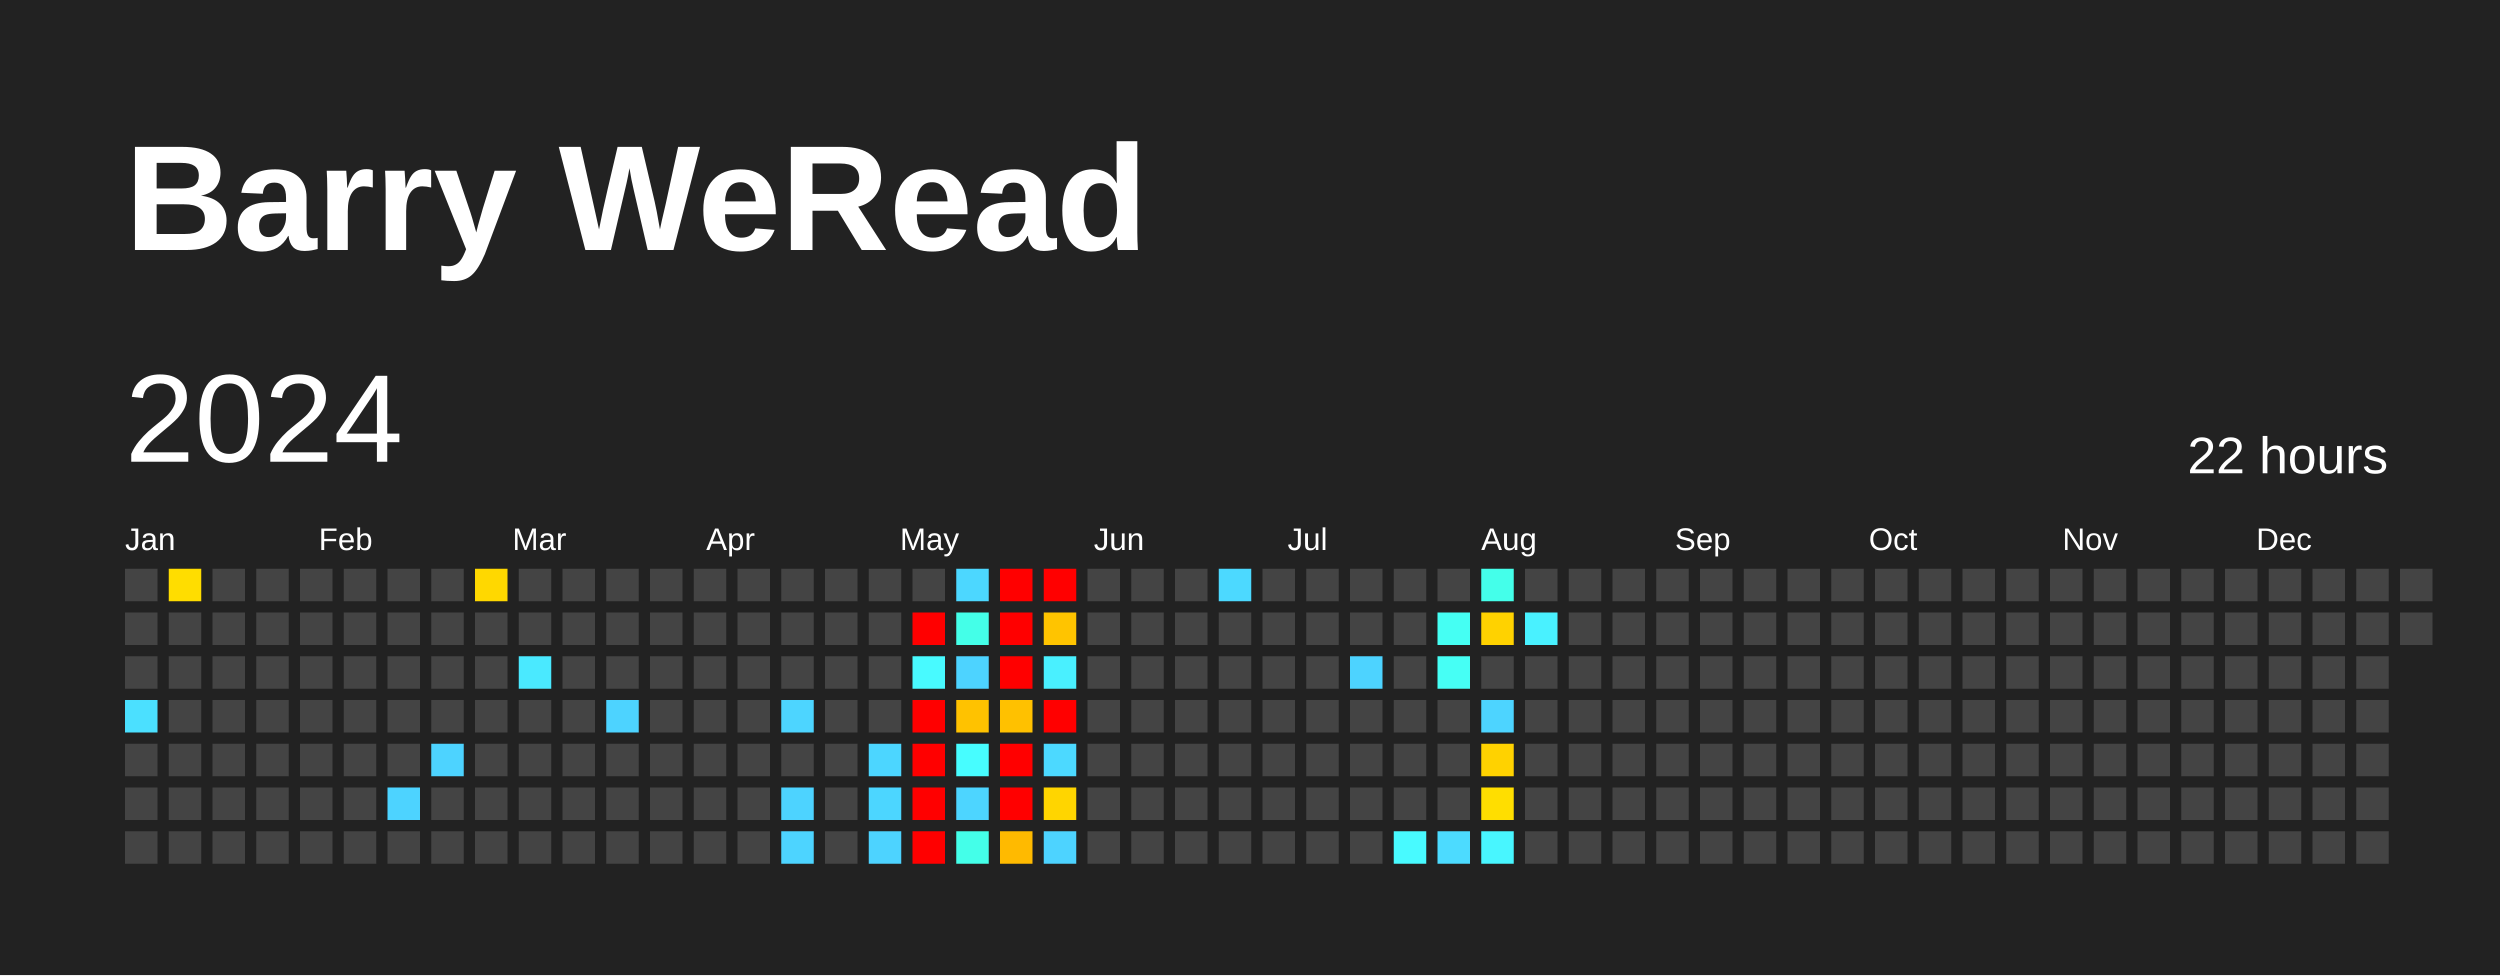
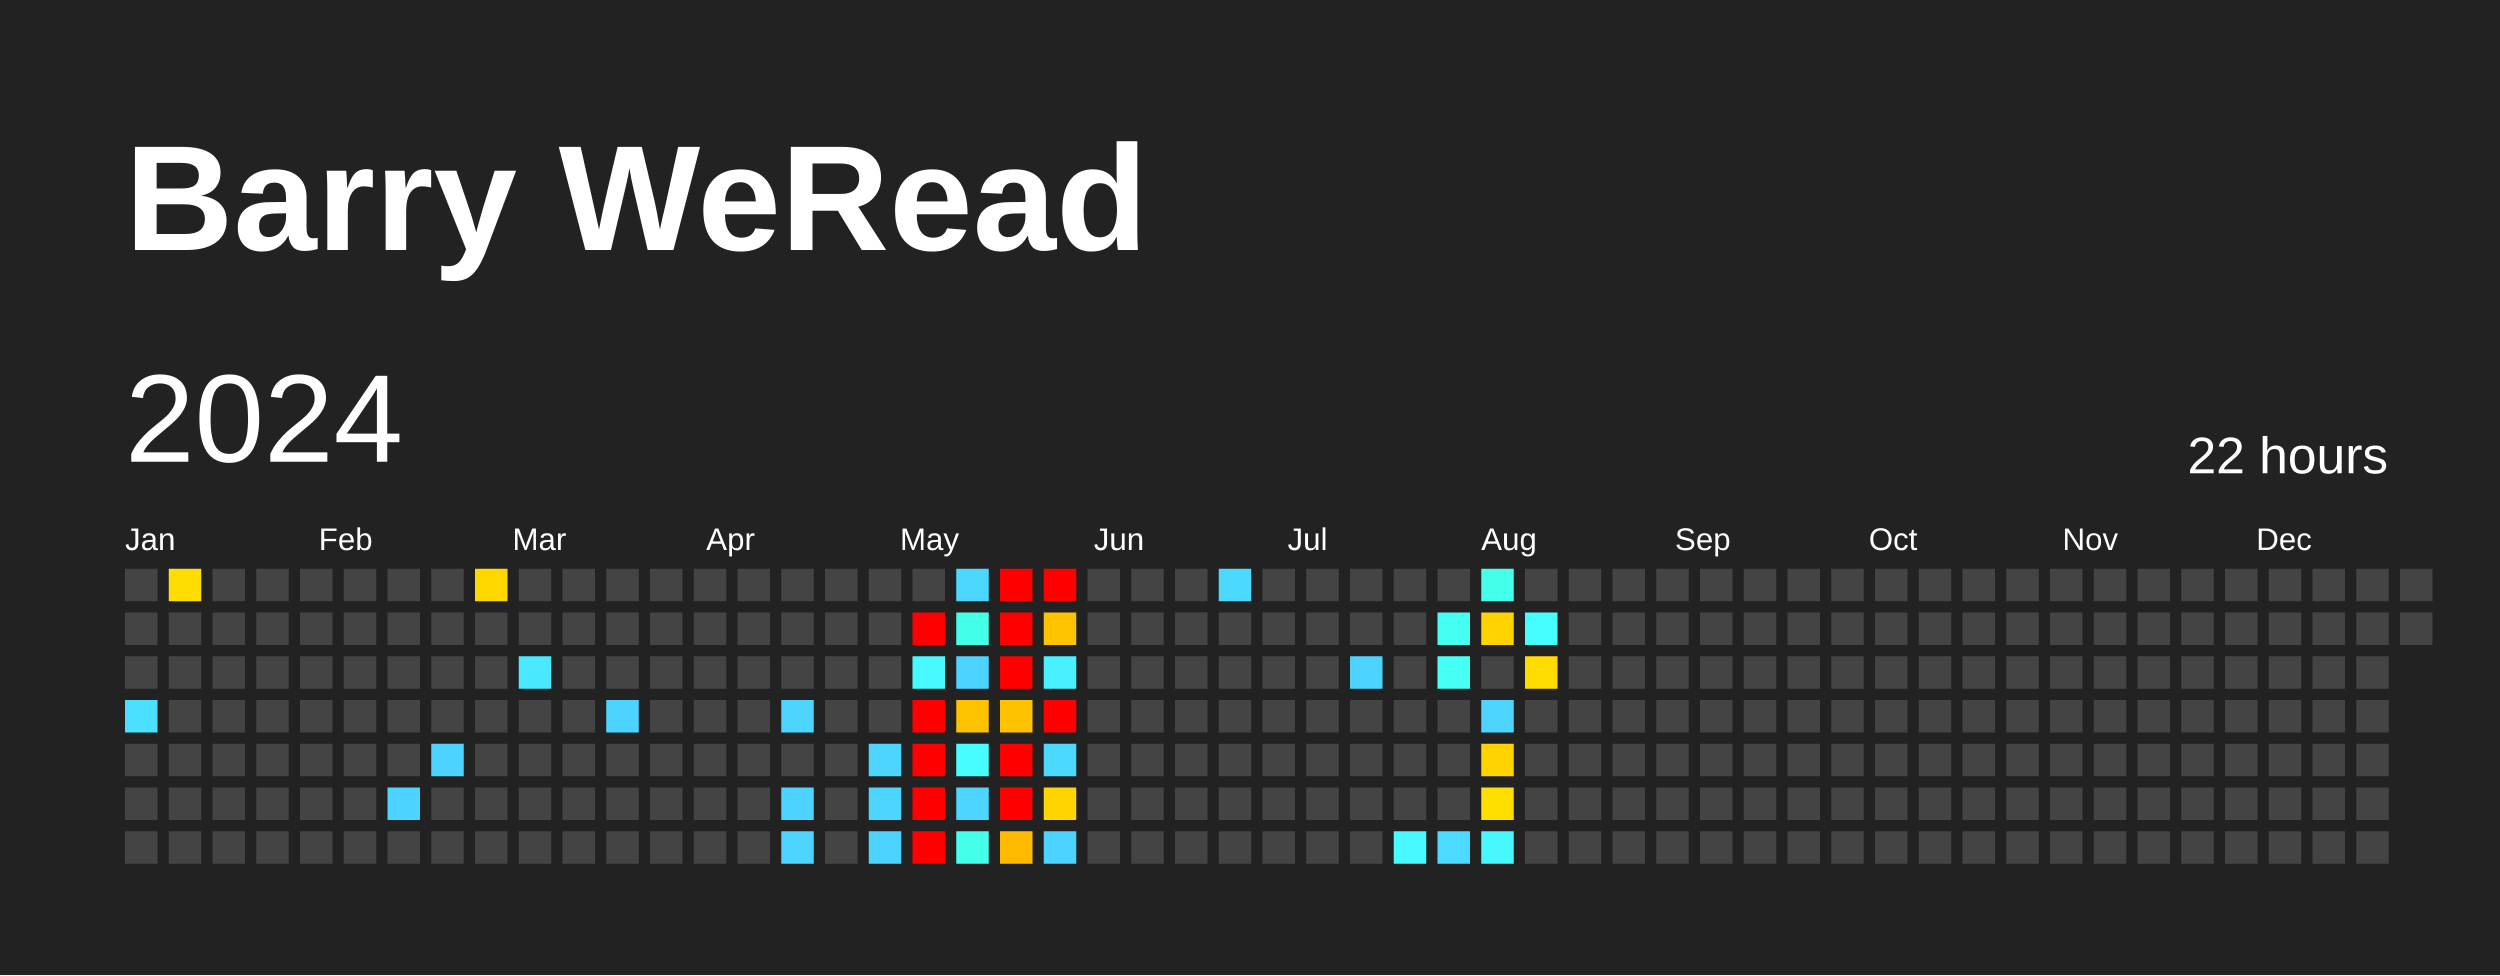
<svg xmlns="http://www.w3.org/2000/svg" baseProfile="full" height="78mm" version="1.1" viewBox="0,0,200,78" width="200mm">
  <defs />
  <rect fill="#222222" height="78" width="200" x="0" y="0" />
  <text fill="#FFFFFF" style="font-size:12px; font-family:Arial; font-weight:bold;" x="10" y="20">Barry WeRead</text>
  <text dominant-baseline="hanging" fill="#FFFFFF" style="font-size:10.0px; font-family:Arial;" x="10" y="30">2024</text>
  <text dominant-baseline="hanging" fill="#FFFFFF" style="font-size:4.125px; font-family:Arial;" x="175" y="35">22 hours</text>
  <text fill="#FFFFFF" style="font-size:2.5px; font-family:Arial" x="10.0" y="44">Jan</text>
  <text fill="#FFFFFF" style="font-size:2.5px; font-family:Arial" x="25.5" y="44">Feb</text>
  <text fill="#FFFFFF" style="font-size:2.5px; font-family:Arial" x="41.0" y="44">Mar</text>
  <text fill="#FFFFFF" style="font-size:2.5px; font-family:Arial" x="56.5" y="44">Apr</text>
  <text fill="#FFFFFF" style="font-size:2.5px; font-family:Arial" x="72.0" y="44">May</text>
  <text fill="#FFFFFF" style="font-size:2.5px; font-family:Arial" x="87.5" y="44">Jun</text>
  <text fill="#FFFFFF" style="font-size:2.5px; font-family:Arial" x="103.0" y="44">Jul</text>
  <text fill="#FFFFFF" style="font-size:2.5px; font-family:Arial" x="118.5" y="44">Aug</text>
  <text fill="#FFFFFF" style="font-size:2.5px; font-family:Arial" x="134.0" y="44">Sep</text>
  <text fill="#FFFFFF" style="font-size:2.5px; font-family:Arial" x="149.5" y="44">Oct</text>
  <text fill="#FFFFFF" style="font-size:2.5px; font-family:Arial" x="165.0" y="44">Nov</text>
  <text fill="#FFFFFF" style="font-size:2.5px; font-family:Arial" x="180.5" y="44">Dec</text>
  <rect fill="#444444" height="2.6" width="2.6" x="10.0" y="45.5" />
  <rect fill="#444444" height="2.6" width="2.6" x="10.0" y="49.0" />
  <rect fill="#444444" height="2.6" width="2.6" x="10.0" y="52.5" />
  <rect fill="#4be0ff" height="2.6" width="2.6" x="10.0" y="56.0" />
  <rect fill="#444444" height="2.6" width="2.6" x="10.0" y="59.5" />
  <rect fill="#444444" height="2.6" width="2.6" x="10.0" y="63.0" />
  <rect fill="#444444" height="2.6" width="2.6" x="10.0" y="66.5" />
  <rect fill="#ffdd00" height="2.6" width="2.6" x="13.5" y="45.5" />
  <rect fill="#444444" height="2.6" width="2.6" x="13.5" y="49.0" />
  <rect fill="#444444" height="2.6" width="2.6" x="13.5" y="52.5" />
  <rect fill="#444444" height="2.6" width="2.6" x="13.5" y="56.0" />
  <rect fill="#444444" height="2.6" width="2.6" x="13.5" y="59.5" />
  <rect fill="#444444" height="2.6" width="2.6" x="13.5" y="63.0" />
  <rect fill="#444444" height="2.6" width="2.6" x="13.5" y="66.5" />
  <rect fill="#444444" height="2.6" width="2.6" x="17.0" y="45.5" />
  <rect fill="#444444" height="2.6" width="2.6" x="17.0" y="49.0" />
  <rect fill="#444444" height="2.6" width="2.6" x="17.0" y="52.5" />
  <rect fill="#444444" height="2.6" width="2.6" x="17.0" y="56.0" />
  <rect fill="#444444" height="2.6" width="2.6" x="17.0" y="59.5" />
  <rect fill="#444444" height="2.6" width="2.6" x="17.0" y="63.0" />
  <rect fill="#444444" height="2.6" width="2.6" x="17.0" y="66.5" />
  <rect fill="#444444" height="2.6" width="2.6" x="20.5" y="45.5" />
  <rect fill="#444444" height="2.6" width="2.6" x="20.5" y="49.0" />
  <rect fill="#444444" height="2.6" width="2.6" x="20.5" y="52.5" />
  <rect fill="#444444" height="2.6" width="2.6" x="20.5" y="56.0" />
  <rect fill="#444444" height="2.6" width="2.6" x="20.5" y="59.5" />
  <rect fill="#444444" height="2.6" width="2.6" x="20.5" y="63.0" />
  <rect fill="#444444" height="2.6" width="2.6" x="20.5" y="66.5" />
  <rect fill="#444444" height="2.6" width="2.6" x="24.0" y="45.5" />
  <rect fill="#444444" height="2.6" width="2.6" x="24.0" y="49.0" />
  <rect fill="#444444" height="2.6" width="2.6" x="24.0" y="52.5" />
  <rect fill="#444444" height="2.6" width="2.6" x="24.0" y="56.0" />
  <rect fill="#444444" height="2.6" width="2.6" x="24.0" y="59.5" />
  <rect fill="#444444" height="2.6" width="2.6" x="24.0" y="63.0" />
  <rect fill="#444444" height="2.6" width="2.6" x="24.0" y="66.5" />
  <rect fill="#444444" height="2.6" width="2.6" x="27.5" y="45.5" />
  <rect fill="#444444" height="2.6" width="2.6" x="27.5" y="49.0" />
  <rect fill="#444444" height="2.6" width="2.6" x="27.5" y="52.5" />
  <rect fill="#444444" height="2.6" width="2.6" x="27.5" y="56.0" />
  <rect fill="#444444" height="2.6" width="2.6" x="27.5" y="59.5" />
  <rect fill="#444444" height="2.6" width="2.6" x="27.5" y="63.0" />
  <rect fill="#444444" height="2.6" width="2.6" x="27.5" y="66.5" />
  <rect fill="#444444" height="2.6" width="2.6" x="31.0" y="45.5" />
  <rect fill="#444444" height="2.6" width="2.6" x="31.0" y="49.0" />
  <rect fill="#444444" height="2.6" width="2.6" x="31.0" y="52.5" />
  <rect fill="#444444" height="2.6" width="2.6" x="31.0" y="56.0" />
  <rect fill="#444444" height="2.6" width="2.6" x="31.0" y="59.5" />
  <rect fill="#4dd3ff" height="2.6" width="2.6" x="31.0" y="63.0" />
  <rect fill="#444444" height="2.6" width="2.6" x="31.0" y="66.5" />
  <rect fill="#444444" height="2.6" width="2.6" x="34.5" y="45.5" />
  <rect fill="#444444" height="2.6" width="2.6" x="34.5" y="49.0" />
  <rect fill="#444444" height="2.6" width="2.6" x="34.5" y="52.5" />
  <rect fill="#444444" height="2.6" width="2.6" x="34.5" y="56.0" />
  <rect fill="#4dd3ff" height="2.6" width="2.6" x="34.5" y="59.5" />
  <rect fill="#444444" height="2.6" width="2.6" x="34.5" y="63.0" />
  <rect fill="#444444" height="2.6" width="2.6" x="34.5" y="66.5" />
  <rect fill="#ffd800" height="2.6" width="2.6" x="38.0" y="45.5" />
  <rect fill="#444444" height="2.6" width="2.6" x="38.0" y="49.0" />
  <rect fill="#444444" height="2.6" width="2.6" x="38.0" y="52.5" />
  <rect fill="#444444" height="2.6" width="2.6" x="38.0" y="56.0" />
  <rect fill="#444444" height="2.6" width="2.6" x="38.0" y="59.5" />
  <rect fill="#444444" height="2.6" width="2.6" x="38.0" y="63.0" />
  <rect fill="#444444" height="2.6" width="2.6" x="38.0" y="66.5" />
  <rect fill="#444444" height="2.6" width="2.6" x="41.5" y="45.5" />
  <rect fill="#444444" height="2.6" width="2.6" x="41.5" y="49.0" />
  <rect fill="#4ae9ff" height="2.6" width="2.6" x="41.5" y="52.5" />
  <rect fill="#444444" height="2.6" width="2.6" x="41.5" y="56.0" />
  <rect fill="#444444" height="2.6" width="2.6" x="41.5" y="59.5" />
  <rect fill="#444444" height="2.6" width="2.6" x="41.5" y="63.0" />
  <rect fill="#444444" height="2.6" width="2.6" x="41.5" y="66.5" />
  <rect fill="#444444" height="2.6" width="2.6" x="45.0" y="45.5" />
  <rect fill="#444444" height="2.6" width="2.6" x="45.0" y="49.0" />
  <rect fill="#444444" height="2.6" width="2.6" x="45.0" y="52.5" />
  <rect fill="#444444" height="2.6" width="2.6" x="45.0" y="56.0" />
  <rect fill="#444444" height="2.6" width="2.6" x="45.0" y="59.5" />
  <rect fill="#444444" height="2.6" width="2.6" x="45.0" y="63.0" />
  <rect fill="#444444" height="2.6" width="2.6" x="45.0" y="66.5" />
  <rect fill="#444444" height="2.6" width="2.6" x="48.5" y="45.5" />
  <rect fill="#444444" height="2.6" width="2.6" x="48.5" y="49.0" />
  <rect fill="#444444" height="2.6" width="2.6" x="48.5" y="52.5" />
  <rect fill="#4dd3ff" height="2.6" width="2.6" x="48.5" y="56.0" />
  <rect fill="#444444" height="2.6" width="2.6" x="48.5" y="59.5" />
  <rect fill="#444444" height="2.6" width="2.6" x="48.5" y="63.0" />
  <rect fill="#444444" height="2.6" width="2.6" x="48.5" y="66.5" />
  <rect fill="#444444" height="2.6" width="2.6" x="52.0" y="45.5" />
  <rect fill="#444444" height="2.6" width="2.6" x="52.0" y="49.0" />
  <rect fill="#444444" height="2.6" width="2.6" x="52.0" y="52.5" />
  <rect fill="#444444" height="2.6" width="2.6" x="52.0" y="56.0" />
  <rect fill="#444444" height="2.6" width="2.6" x="52.0" y="59.5" />
  <rect fill="#444444" height="2.6" width="2.6" x="52.0" y="63.0" />
  <rect fill="#444444" height="2.6" width="2.6" x="52.0" y="66.5" />
  <rect fill="#444444" height="2.6" width="2.6" x="55.5" y="45.5" />
  <rect fill="#444444" height="2.6" width="2.6" x="55.5" y="49.0" />
  <rect fill="#444444" height="2.6" width="2.6" x="55.5" y="52.5" />
  <rect fill="#444444" height="2.6" width="2.6" x="55.5" y="56.0" />
  <rect fill="#444444" height="2.6" width="2.6" x="55.5" y="59.5" />
  <rect fill="#444444" height="2.6" width="2.6" x="55.5" y="63.0" />
  <rect fill="#444444" height="2.6" width="2.6" x="55.5" y="66.5" />
  <rect fill="#444444" height="2.6" width="2.6" x="59.0" y="45.5" />
  <rect fill="#444444" height="2.6" width="2.6" x="59.0" y="49.0" />
  <rect fill="#444444" height="2.6" width="2.6" x="59.0" y="52.5" />
  <rect fill="#444444" height="2.6" width="2.6" x="59.0" y="56.0" />
  <rect fill="#444444" height="2.6" width="2.6" x="59.0" y="59.5" />
  <rect fill="#444444" height="2.6" width="2.6" x="59.0" y="63.0" />
  <rect fill="#444444" height="2.6" width="2.6" x="59.0" y="66.5" />
  <rect fill="#444444" height="2.6" width="2.6" x="62.5" y="45.5" />
  <rect fill="#444444" height="2.6" width="2.6" x="62.5" y="49.0" />
  <rect fill="#444444" height="2.6" width="2.6" x="62.5" y="52.5" />
  <rect fill="#4dd5ff" height="2.6" width="2.6" x="62.5" y="56.0" />
  <rect fill="#444444" height="2.6" width="2.6" x="62.5" y="59.5" />
  <rect fill="#4dd3ff" height="2.6" width="2.6" x="62.5" y="63.0" />
  <rect fill="#4dd4ff" height="2.6" width="2.6" x="62.5" y="66.5" />
  <rect fill="#444444" height="2.6" width="2.6" x="66.0" y="45.5" />
  <rect fill="#444444" height="2.6" width="2.6" x="66.0" y="49.0" />
  <rect fill="#444444" height="2.6" width="2.6" x="66.0" y="52.5" />
  <rect fill="#444444" height="2.6" width="2.6" x="66.0" y="56.0" />
  <rect fill="#444444" height="2.6" width="2.6" x="66.0" y="59.5" />
  <rect fill="#444444" height="2.6" width="2.6" x="66.0" y="63.0" />
  <rect fill="#444444" height="2.6" width="2.6" x="66.0" y="66.5" />
  <rect fill="#444444" height="2.6" width="2.6" x="69.5" y="45.5" />
  <rect fill="#444444" height="2.6" width="2.6" x="69.5" y="49.0" />
  <rect fill="#444444" height="2.6" width="2.6" x="69.5" y="52.5" />
  <rect fill="#444444" height="2.6" width="2.6" x="69.5" y="56.0" />
  <rect fill="#4cd6ff" height="2.6" width="2.6" x="69.5" y="59.5" />
  <rect fill="#4cd6ff" height="2.6" width="2.6" x="69.5" y="63.0" />
  <rect fill="#4dd3ff" height="2.6" width="2.6" x="69.5" y="66.5" />
  <rect fill="#444444" height="2.6" width="2.6" x="73.0" y="45.5" />
  <rect fill="red" height="2.6" width="2.6" x="73.0" y="49.0" />
  <rect fill="#48faff" height="2.6" width="2.6" x="73.0" y="52.5" />
  <rect fill="red" height="2.6" width="2.6" x="73.0" y="56.0" />
  <rect fill="red" height="2.6" width="2.6" x="73.0" y="59.5" />
  <rect fill="red" height="2.6" width="2.6" x="73.0" y="63.0" />
  <rect fill="red" height="2.6" width="2.6" x="73.0" y="66.5" />
  <rect fill="#4cd7ff" height="2.6" width="2.6" x="76.5" y="45.5" />
  <rect fill="#44ffe8" height="2.6" width="2.6" x="76.5" y="49.0" />
  <rect fill="#4dd3ff" height="2.6" width="2.6" x="76.5" y="52.5" />
  <rect fill="#ffc200" height="2.6" width="2.6" x="76.5" y="56.0" />
  <rect fill="#47fdff" height="2.6" width="2.6" x="76.5" y="59.5" />
  <rect fill="#4dd5ff" height="2.6" width="2.6" x="76.5" y="63.0" />
  <rect fill="#44ffe9" height="2.6" width="2.6" x="76.5" y="66.5" />
  <rect fill="red" height="2.6" width="2.6" x="80.0" y="45.5" />
  <rect fill="red" height="2.6" width="2.6" x="80.0" y="49.0" />
  <rect fill="red" height="2.6" width="2.6" x="80.0" y="52.5" />
  <rect fill="#ffc100" height="2.6" width="2.6" x="80.0" y="56.0" />
  <rect fill="red" height="2.6" width="2.6" x="80.0" y="59.5" />
  <rect fill="red" height="2.6" width="2.6" x="80.0" y="63.0" />
  <rect fill="#ffba00" height="2.6" width="2.6" x="80.0" y="66.5" />
  <rect fill="red" height="2.6" width="2.6" x="83.5" y="45.5" />
  <rect fill="#ffc400" height="2.6" width="2.6" x="83.5" y="49.0" />
  <rect fill="#49f0ff" height="2.6" width="2.6" x="83.5" y="52.5" />
  <rect fill="red" height="2.6" width="2.6" x="83.5" y="56.0" />
  <rect fill="#4cd9ff" height="2.6" width="2.6" x="83.5" y="59.5" />
  <rect fill="#ffd500" height="2.6" width="2.6" x="83.5" y="63.0" />
  <rect fill="#4dd3ff" height="2.6" width="2.6" x="83.5" y="66.5" />
  <rect fill="#444444" height="2.6" width="2.6" x="87.0" y="45.5" />
  <rect fill="#444444" height="2.6" width="2.6" x="87.0" y="49.0" />
  <rect fill="#444444" height="2.6" width="2.6" x="87.0" y="52.5" />
  <rect fill="#444444" height="2.6" width="2.6" x="87.0" y="56.0" />
  <rect fill="#444444" height="2.6" width="2.6" x="87.0" y="59.5" />
  <rect fill="#444444" height="2.6" width="2.6" x="87.0" y="63.0" />
  <rect fill="#444444" height="2.6" width="2.6" x="87.0" y="66.5" />
  <rect fill="#444444" height="2.6" width="2.6" x="90.5" y="45.5" />
  <rect fill="#444444" height="2.6" width="2.6" x="90.5" y="49.0" />
  <rect fill="#444444" height="2.6" width="2.6" x="90.5" y="52.5" />
  <rect fill="#444444" height="2.6" width="2.6" x="90.5" y="56.0" />
  <rect fill="#444444" height="2.6" width="2.6" x="90.5" y="59.5" />
  <rect fill="#444444" height="2.6" width="2.6" x="90.5" y="63.0" />
  <rect fill="#444444" height="2.6" width="2.6" x="90.5" y="66.5" />
  <rect fill="#444444" height="2.6" width="2.6" x="94.0" y="45.5" />
  <rect fill="#444444" height="2.6" width="2.6" x="94.0" y="49.0" />
  <rect fill="#444444" height="2.6" width="2.6" x="94.0" y="52.5" />
  <rect fill="#444444" height="2.6" width="2.6" x="94.0" y="56.0" />
  <rect fill="#444444" height="2.6" width="2.6" x="94.0" y="59.5" />
  <rect fill="#444444" height="2.6" width="2.6" x="94.0" y="63.0" />
  <rect fill="#444444" height="2.6" width="2.6" x="94.0" y="66.5" />
  <rect fill="#4cd9ff" height="2.6" width="2.6" x="97.5" y="45.5" />
  <rect fill="#444444" height="2.6" width="2.6" x="97.5" y="49.0" />
  <rect fill="#444444" height="2.6" width="2.6" x="97.5" y="52.5" />
  <rect fill="#444444" height="2.6" width="2.6" x="97.5" y="56.0" />
  <rect fill="#444444" height="2.6" width="2.6" x="97.5" y="59.5" />
  <rect fill="#444444" height="2.6" width="2.6" x="97.5" y="63.0" />
  <rect fill="#444444" height="2.6" width="2.6" x="97.5" y="66.5" />
  <rect fill="#444444" height="2.6" width="2.6" x="101.0" y="45.5" />
  <rect fill="#444444" height="2.6" width="2.6" x="101.0" y="49.0" />
  <rect fill="#444444" height="2.6" width="2.6" x="101.0" y="52.5" />
  <rect fill="#444444" height="2.6" width="2.6" x="101.0" y="56.0" />
  <rect fill="#444444" height="2.6" width="2.6" x="101.0" y="59.5" />
  <rect fill="#444444" height="2.6" width="2.6" x="101.0" y="63.0" />
  <rect fill="#444444" height="2.6" width="2.6" x="101.0" y="66.5" />
  <rect fill="#444444" height="2.6" width="2.6" x="104.5" y="45.5" />
  <rect fill="#444444" height="2.6" width="2.6" x="104.5" y="49.0" />
  <rect fill="#444444" height="2.6" width="2.6" x="104.5" y="52.5" />
  <rect fill="#444444" height="2.6" width="2.6" x="104.5" y="56.0" />
  <rect fill="#444444" height="2.6" width="2.6" x="104.5" y="59.5" />
  <rect fill="#444444" height="2.6" width="2.6" x="104.5" y="63.0" />
  <rect fill="#444444" height="2.6" width="2.6" x="104.5" y="66.5" />
  <rect fill="#444444" height="2.6" width="2.6" x="108.0" y="45.5" />
  <rect fill="#444444" height="2.6" width="2.6" x="108.0" y="49.0" />
  <rect fill="#4dd3ff" height="2.6" width="2.6" x="108.0" y="52.5" />
  <rect fill="#444444" height="2.6" width="2.6" x="108.0" y="56.0" />
  <rect fill="#444444" height="2.6" width="2.6" x="108.0" y="59.5" />
  <rect fill="#444444" height="2.6" width="2.6" x="108.0" y="63.0" />
  <rect fill="#444444" height="2.6" width="2.6" x="108.0" y="66.5" />
  <rect fill="#444444" height="2.6" width="2.6" x="111.5" y="45.5" />
  <rect fill="#444444" height="2.6" width="2.6" x="111.5" y="49.0" />
  <rect fill="#444444" height="2.6" width="2.6" x="111.5" y="52.5" />
  <rect fill="#444444" height="2.6" width="2.6" x="111.5" y="56.0" />
  <rect fill="#444444" height="2.6" width="2.6" x="111.5" y="59.5" />
  <rect fill="#444444" height="2.6" width="2.6" x="111.5" y="63.0" />
  <rect fill="#48faff" height="2.6" width="2.6" x="111.5" y="66.5" />
  <rect fill="#444444" height="2.6" width="2.6" x="115.0" y="45.5" />
  <rect fill="#45fff3" height="2.6" width="2.6" x="115.0" y="49.0" />
  <rect fill="#46fff5" height="2.6" width="2.6" x="115.0" y="52.5" />
  <rect fill="#444444" height="2.6" width="2.6" x="115.0" y="56.0" />
  <rect fill="#444444" height="2.6" width="2.6" x="115.0" y="59.5" />
  <rect fill="#444444" height="2.6" width="2.6" x="115.0" y="63.0" />
  <rect fill="#4cdbff" height="2.6" width="2.6" x="115.0" y="66.5" />
  <rect fill="#44ffea" height="2.6" width="2.6" x="118.5" y="45.5" />
  <rect fill="#ffd200" height="2.6" width="2.6" x="118.5" y="49.0" />
  <rect fill="#444444" height="2.6" width="2.6" x="118.5" y="52.5" />
  <rect fill="#4dd4ff" height="2.6" width="2.6" x="118.5" y="56.0" />
  <rect fill="#ffd200" height="2.6" width="2.6" x="118.5" y="59.5" />
  <rect fill="#ffde00" height="2.6" width="2.6" x="118.5" y="63.0" />
  <rect fill="#48f6ff" height="2.6" width="2.6" x="118.5" y="66.5" />
  <rect fill="#444444" height="2.6" width="2.6" x="122.0" y="45.5" />
-   <rect fill="#49f1ff" height="2.6" width="2.6" x="122.0" y="49.0" />
-   <rect fill="#444444" height="2.6" width="2.6" x="122.0" y="52.5" />
+   <rect fill="#47feff" height="2.6" width="2.6" x="122.0" y="49.0" />
+   <rect fill="#ffdb00" height="2.6" width="2.6" x="122.0" y="52.5" />
  <rect fill="#444444" height="2.6" width="2.6" x="122.0" y="56.0" />
  <rect fill="#444444" height="2.6" width="2.6" x="122.0" y="59.5" />
  <rect fill="#444444" height="2.6" width="2.6" x="122.0" y="63.0" />
  <rect fill="#444444" height="2.6" width="2.6" x="122.0" y="66.5" />
  <rect fill="#444444" height="2.6" width="2.6" x="125.5" y="45.5" />
  <rect fill="#444444" height="2.6" width="2.6" x="125.5" y="49.0" />
  <rect fill="#444444" height="2.6" width="2.6" x="125.5" y="52.5" />
  <rect fill="#444444" height="2.6" width="2.6" x="125.5" y="56.0" />
  <rect fill="#444444" height="2.6" width="2.6" x="125.5" y="59.5" />
  <rect fill="#444444" height="2.6" width="2.6" x="125.5" y="63.0" />
  <rect fill="#444444" height="2.6" width="2.6" x="125.5" y="66.5" />
  <rect fill="#444444" height="2.6" width="2.6" x="129.0" y="45.5" />
  <rect fill="#444444" height="2.6" width="2.6" x="129.0" y="49.0" />
  <rect fill="#444444" height="2.6" width="2.6" x="129.0" y="52.5" />
  <rect fill="#444444" height="2.6" width="2.6" x="129.0" y="56.0" />
  <rect fill="#444444" height="2.6" width="2.6" x="129.0" y="59.5" />
  <rect fill="#444444" height="2.6" width="2.6" x="129.0" y="63.0" />
  <rect fill="#444444" height="2.6" width="2.6" x="129.0" y="66.5" />
  <rect fill="#444444" height="2.6" width="2.6" x="132.5" y="45.5" />
  <rect fill="#444444" height="2.6" width="2.6" x="132.5" y="49.0" />
  <rect fill="#444444" height="2.6" width="2.6" x="132.5" y="52.5" />
  <rect fill="#444444" height="2.6" width="2.6" x="132.5" y="56.0" />
  <rect fill="#444444" height="2.6" width="2.6" x="132.5" y="59.5" />
  <rect fill="#444444" height="2.6" width="2.6" x="132.5" y="63.0" />
  <rect fill="#444444" height="2.6" width="2.6" x="132.5" y="66.5" />
  <rect fill="#444444" height="2.6" width="2.6" x="136.0" y="45.5" />
  <rect fill="#444444" height="2.6" width="2.6" x="136.0" y="49.0" />
  <rect fill="#444444" height="2.6" width="2.6" x="136.0" y="52.5" />
  <rect fill="#444444" height="2.6" width="2.6" x="136.0" y="56.0" />
  <rect fill="#444444" height="2.6" width="2.6" x="136.0" y="59.5" />
  <rect fill="#444444" height="2.6" width="2.6" x="136.0" y="63.0" />
  <rect fill="#444444" height="2.6" width="2.6" x="136.0" y="66.5" />
  <rect fill="#444444" height="2.6" width="2.6" x="139.5" y="45.5" />
  <rect fill="#444444" height="2.6" width="2.6" x="139.5" y="49.0" />
  <rect fill="#444444" height="2.6" width="2.6" x="139.5" y="52.5" />
  <rect fill="#444444" height="2.6" width="2.6" x="139.5" y="56.0" />
  <rect fill="#444444" height="2.6" width="2.6" x="139.5" y="59.5" />
  <rect fill="#444444" height="2.6" width="2.6" x="139.5" y="63.0" />
  <rect fill="#444444" height="2.6" width="2.6" x="139.5" y="66.5" />
  <rect fill="#444444" height="2.6" width="2.6" x="143.0" y="45.5" />
  <rect fill="#444444" height="2.6" width="2.6" x="143.0" y="49.0" />
  <rect fill="#444444" height="2.6" width="2.6" x="143.0" y="52.5" />
  <rect fill="#444444" height="2.6" width="2.6" x="143.0" y="56.0" />
  <rect fill="#444444" height="2.6" width="2.6" x="143.0" y="59.5" />
  <rect fill="#444444" height="2.6" width="2.6" x="143.0" y="63.0" />
  <rect fill="#444444" height="2.6" width="2.6" x="143.0" y="66.5" />
  <rect fill="#444444" height="2.6" width="2.6" x="146.5" y="45.5" />
  <rect fill="#444444" height="2.6" width="2.6" x="146.5" y="49.0" />
  <rect fill="#444444" height="2.6" width="2.6" x="146.5" y="52.5" />
  <rect fill="#444444" height="2.6" width="2.6" x="146.5" y="56.0" />
  <rect fill="#444444" height="2.6" width="2.6" x="146.5" y="59.5" />
  <rect fill="#444444" height="2.6" width="2.6" x="146.5" y="63.0" />
  <rect fill="#444444" height="2.6" width="2.6" x="146.5" y="66.5" />
  <rect fill="#444444" height="2.6" width="2.6" x="150.0" y="45.5" />
  <rect fill="#444444" height="2.6" width="2.6" x="150.0" y="49.0" />
  <rect fill="#444444" height="2.6" width="2.6" x="150.0" y="52.5" />
  <rect fill="#444444" height="2.6" width="2.6" x="150.0" y="56.0" />
  <rect fill="#444444" height="2.6" width="2.6" x="150.0" y="59.5" />
  <rect fill="#444444" height="2.6" width="2.6" x="150.0" y="63.0" />
  <rect fill="#444444" height="2.6" width="2.6" x="150.0" y="66.5" />
  <rect fill="#444444" height="2.6" width="2.6" x="153.5" y="45.5" />
  <rect fill="#444444" height="2.6" width="2.6" x="153.5" y="49.0" />
  <rect fill="#444444" height="2.6" width="2.6" x="153.5" y="52.5" />
  <rect fill="#444444" height="2.6" width="2.6" x="153.5" y="56.0" />
  <rect fill="#444444" height="2.6" width="2.6" x="153.5" y="59.5" />
  <rect fill="#444444" height="2.6" width="2.6" x="153.5" y="63.0" />
  <rect fill="#444444" height="2.6" width="2.6" x="153.5" y="66.5" />
  <rect fill="#444444" height="2.6" width="2.6" x="157.0" y="45.5" />
  <rect fill="#444444" height="2.6" width="2.6" x="157.0" y="49.0" />
  <rect fill="#444444" height="2.6" width="2.6" x="157.0" y="52.5" />
  <rect fill="#444444" height="2.6" width="2.6" x="157.0" y="56.0" />
  <rect fill="#444444" height="2.6" width="2.6" x="157.0" y="59.5" />
  <rect fill="#444444" height="2.6" width="2.6" x="157.0" y="63.0" />
  <rect fill="#444444" height="2.6" width="2.6" x="157.0" y="66.5" />
  <rect fill="#444444" height="2.6" width="2.6" x="160.5" y="45.5" />
  <rect fill="#444444" height="2.6" width="2.6" x="160.5" y="49.0" />
  <rect fill="#444444" height="2.6" width="2.6" x="160.5" y="52.5" />
  <rect fill="#444444" height="2.6" width="2.6" x="160.5" y="56.0" />
  <rect fill="#444444" height="2.6" width="2.6" x="160.5" y="59.5" />
  <rect fill="#444444" height="2.6" width="2.6" x="160.5" y="63.0" />
  <rect fill="#444444" height="2.6" width="2.6" x="160.5" y="66.5" />
  <rect fill="#444444" height="2.6" width="2.6" x="164.0" y="45.5" />
  <rect fill="#444444" height="2.6" width="2.6" x="164.0" y="49.0" />
  <rect fill="#444444" height="2.6" width="2.6" x="164.0" y="52.5" />
  <rect fill="#444444" height="2.6" width="2.6" x="164.0" y="56.0" />
  <rect fill="#444444" height="2.6" width="2.6" x="164.0" y="59.5" />
  <rect fill="#444444" height="2.6" width="2.6" x="164.0" y="63.0" />
  <rect fill="#444444" height="2.6" width="2.6" x="164.0" y="66.5" />
  <rect fill="#444444" height="2.6" width="2.6" x="167.5" y="45.5" />
  <rect fill="#444444" height="2.6" width="2.6" x="167.5" y="49.0" />
  <rect fill="#444444" height="2.6" width="2.6" x="167.5" y="52.5" />
  <rect fill="#444444" height="2.6" width="2.6" x="167.5" y="56.0" />
  <rect fill="#444444" height="2.6" width="2.6" x="167.5" y="59.5" />
  <rect fill="#444444" height="2.6" width="2.6" x="167.5" y="63.0" />
  <rect fill="#444444" height="2.6" width="2.6" x="167.5" y="66.5" />
  <rect fill="#444444" height="2.6" width="2.6" x="171.0" y="45.5" />
  <rect fill="#444444" height="2.6" width="2.6" x="171.0" y="49.0" />
  <rect fill="#444444" height="2.6" width="2.6" x="171.0" y="52.5" />
  <rect fill="#444444" height="2.6" width="2.6" x="171.0" y="56.0" />
  <rect fill="#444444" height="2.6" width="2.6" x="171.0" y="59.5" />
  <rect fill="#444444" height="2.6" width="2.6" x="171.0" y="63.0" />
  <rect fill="#444444" height="2.6" width="2.6" x="171.0" y="66.5" />
  <rect fill="#444444" height="2.6" width="2.6" x="174.5" y="45.5" />
  <rect fill="#444444" height="2.6" width="2.6" x="174.5" y="49.0" />
  <rect fill="#444444" height="2.6" width="2.6" x="174.5" y="52.5" />
  <rect fill="#444444" height="2.6" width="2.6" x="174.5" y="56.0" />
  <rect fill="#444444" height="2.6" width="2.6" x="174.5" y="59.5" />
  <rect fill="#444444" height="2.6" width="2.6" x="174.5" y="63.0" />
  <rect fill="#444444" height="2.6" width="2.6" x="174.5" y="66.5" />
  <rect fill="#444444" height="2.6" width="2.6" x="178.0" y="45.5" />
  <rect fill="#444444" height="2.6" width="2.6" x="178.0" y="49.0" />
  <rect fill="#444444" height="2.6" width="2.6" x="178.0" y="52.5" />
  <rect fill="#444444" height="2.6" width="2.6" x="178.0" y="56.0" />
  <rect fill="#444444" height="2.6" width="2.6" x="178.0" y="59.5" />
  <rect fill="#444444" height="2.6" width="2.6" x="178.0" y="63.0" />
  <rect fill="#444444" height="2.6" width="2.6" x="178.0" y="66.5" />
  <rect fill="#444444" height="2.6" width="2.6" x="181.5" y="45.5" />
  <rect fill="#444444" height="2.6" width="2.6" x="181.5" y="49.0" />
  <rect fill="#444444" height="2.6" width="2.6" x="181.5" y="52.5" />
  <rect fill="#444444" height="2.6" width="2.6" x="181.5" y="56.0" />
  <rect fill="#444444" height="2.6" width="2.6" x="181.5" y="59.5" />
  <rect fill="#444444" height="2.6" width="2.6" x="181.5" y="63.0" />
  <rect fill="#444444" height="2.6" width="2.6" x="181.5" y="66.5" />
  <rect fill="#444444" height="2.6" width="2.6" x="185.0" y="45.5" />
  <rect fill="#444444" height="2.6" width="2.6" x="185.0" y="49.0" />
  <rect fill="#444444" height="2.6" width="2.6" x="185.0" y="52.5" />
  <rect fill="#444444" height="2.6" width="2.6" x="185.0" y="56.0" />
  <rect fill="#444444" height="2.6" width="2.6" x="185.0" y="59.5" />
  <rect fill="#444444" height="2.6" width="2.6" x="185.0" y="63.0" />
  <rect fill="#444444" height="2.6" width="2.6" x="185.0" y="66.5" />
  <rect fill="#444444" height="2.6" width="2.6" x="188.5" y="45.5" />
  <rect fill="#444444" height="2.6" width="2.6" x="188.5" y="49.0" />
  <rect fill="#444444" height="2.6" width="2.6" x="188.5" y="52.5" />
  <rect fill="#444444" height="2.6" width="2.6" x="188.5" y="56.0" />
  <rect fill="#444444" height="2.6" width="2.6" x="188.5" y="59.5" />
  <rect fill="#444444" height="2.6" width="2.6" x="188.5" y="63.0" />
  <rect fill="#444444" height="2.6" width="2.6" x="188.5" y="66.5" />
  <rect fill="#444444" height="2.6" width="2.6" x="192.0" y="45.5" />
  <rect fill="#444444" height="2.6" width="2.6" x="192.0" y="49.0" />
</svg>
